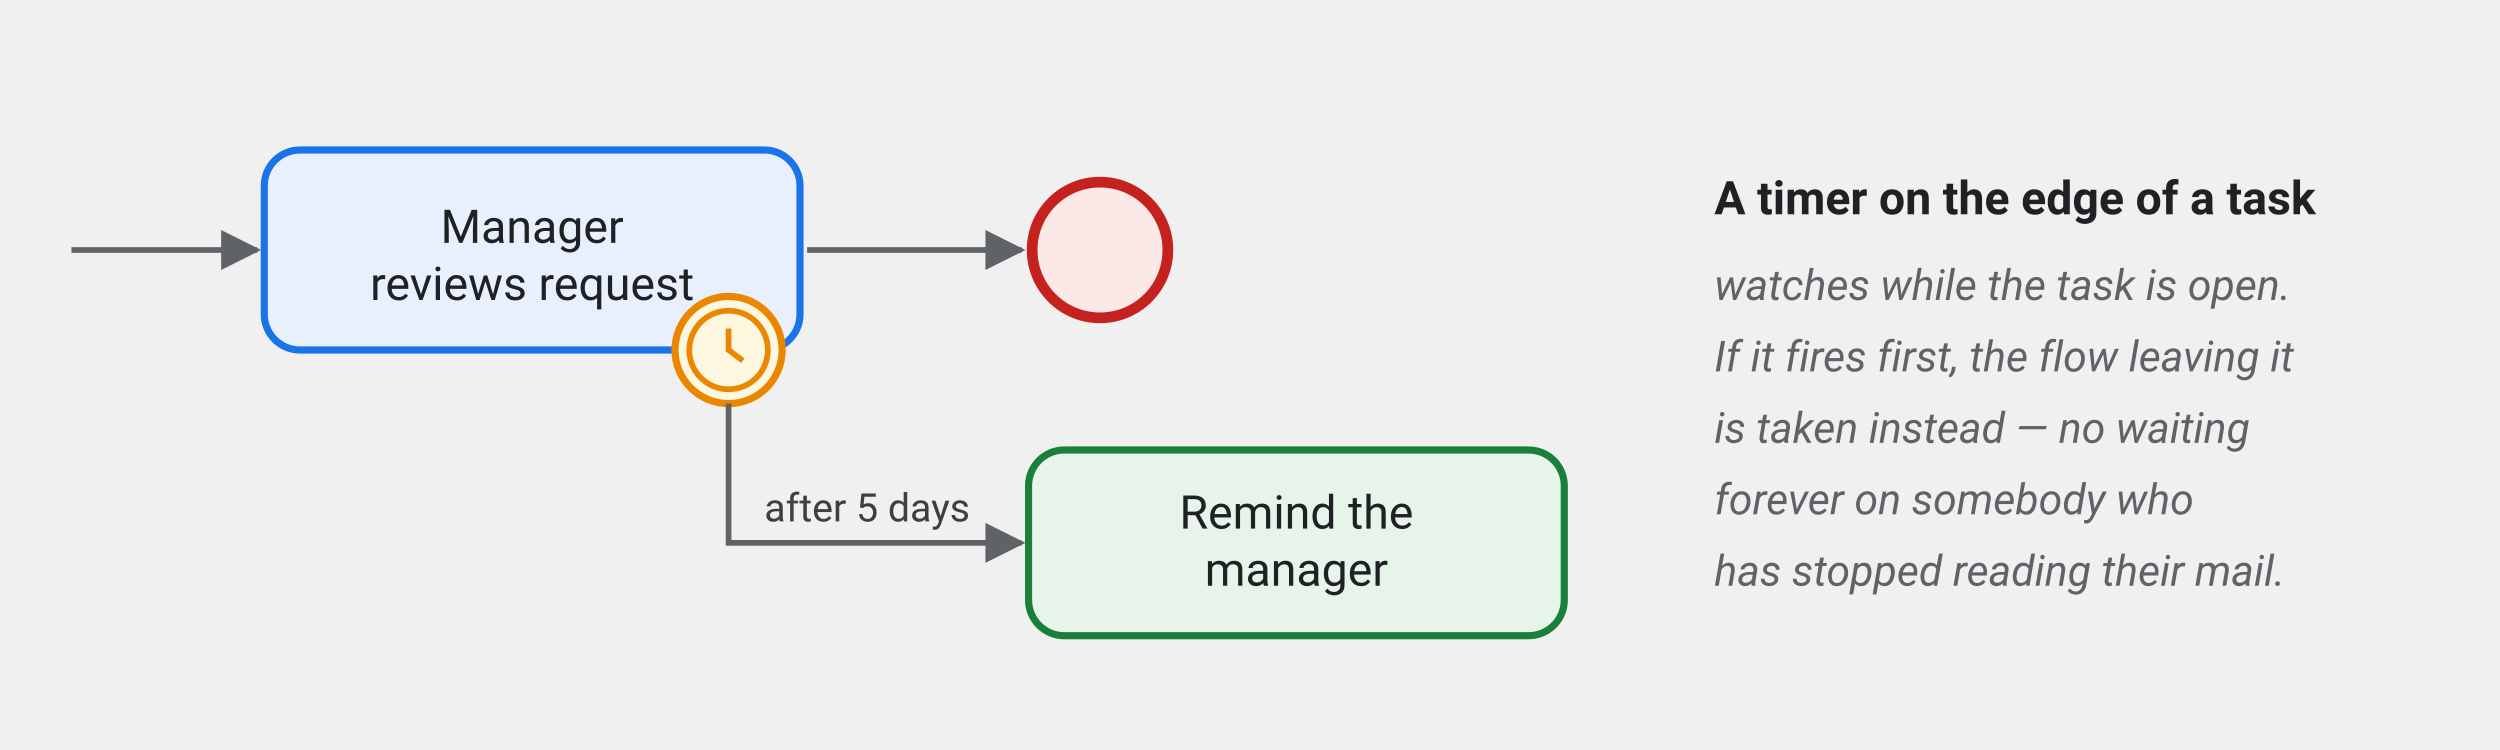
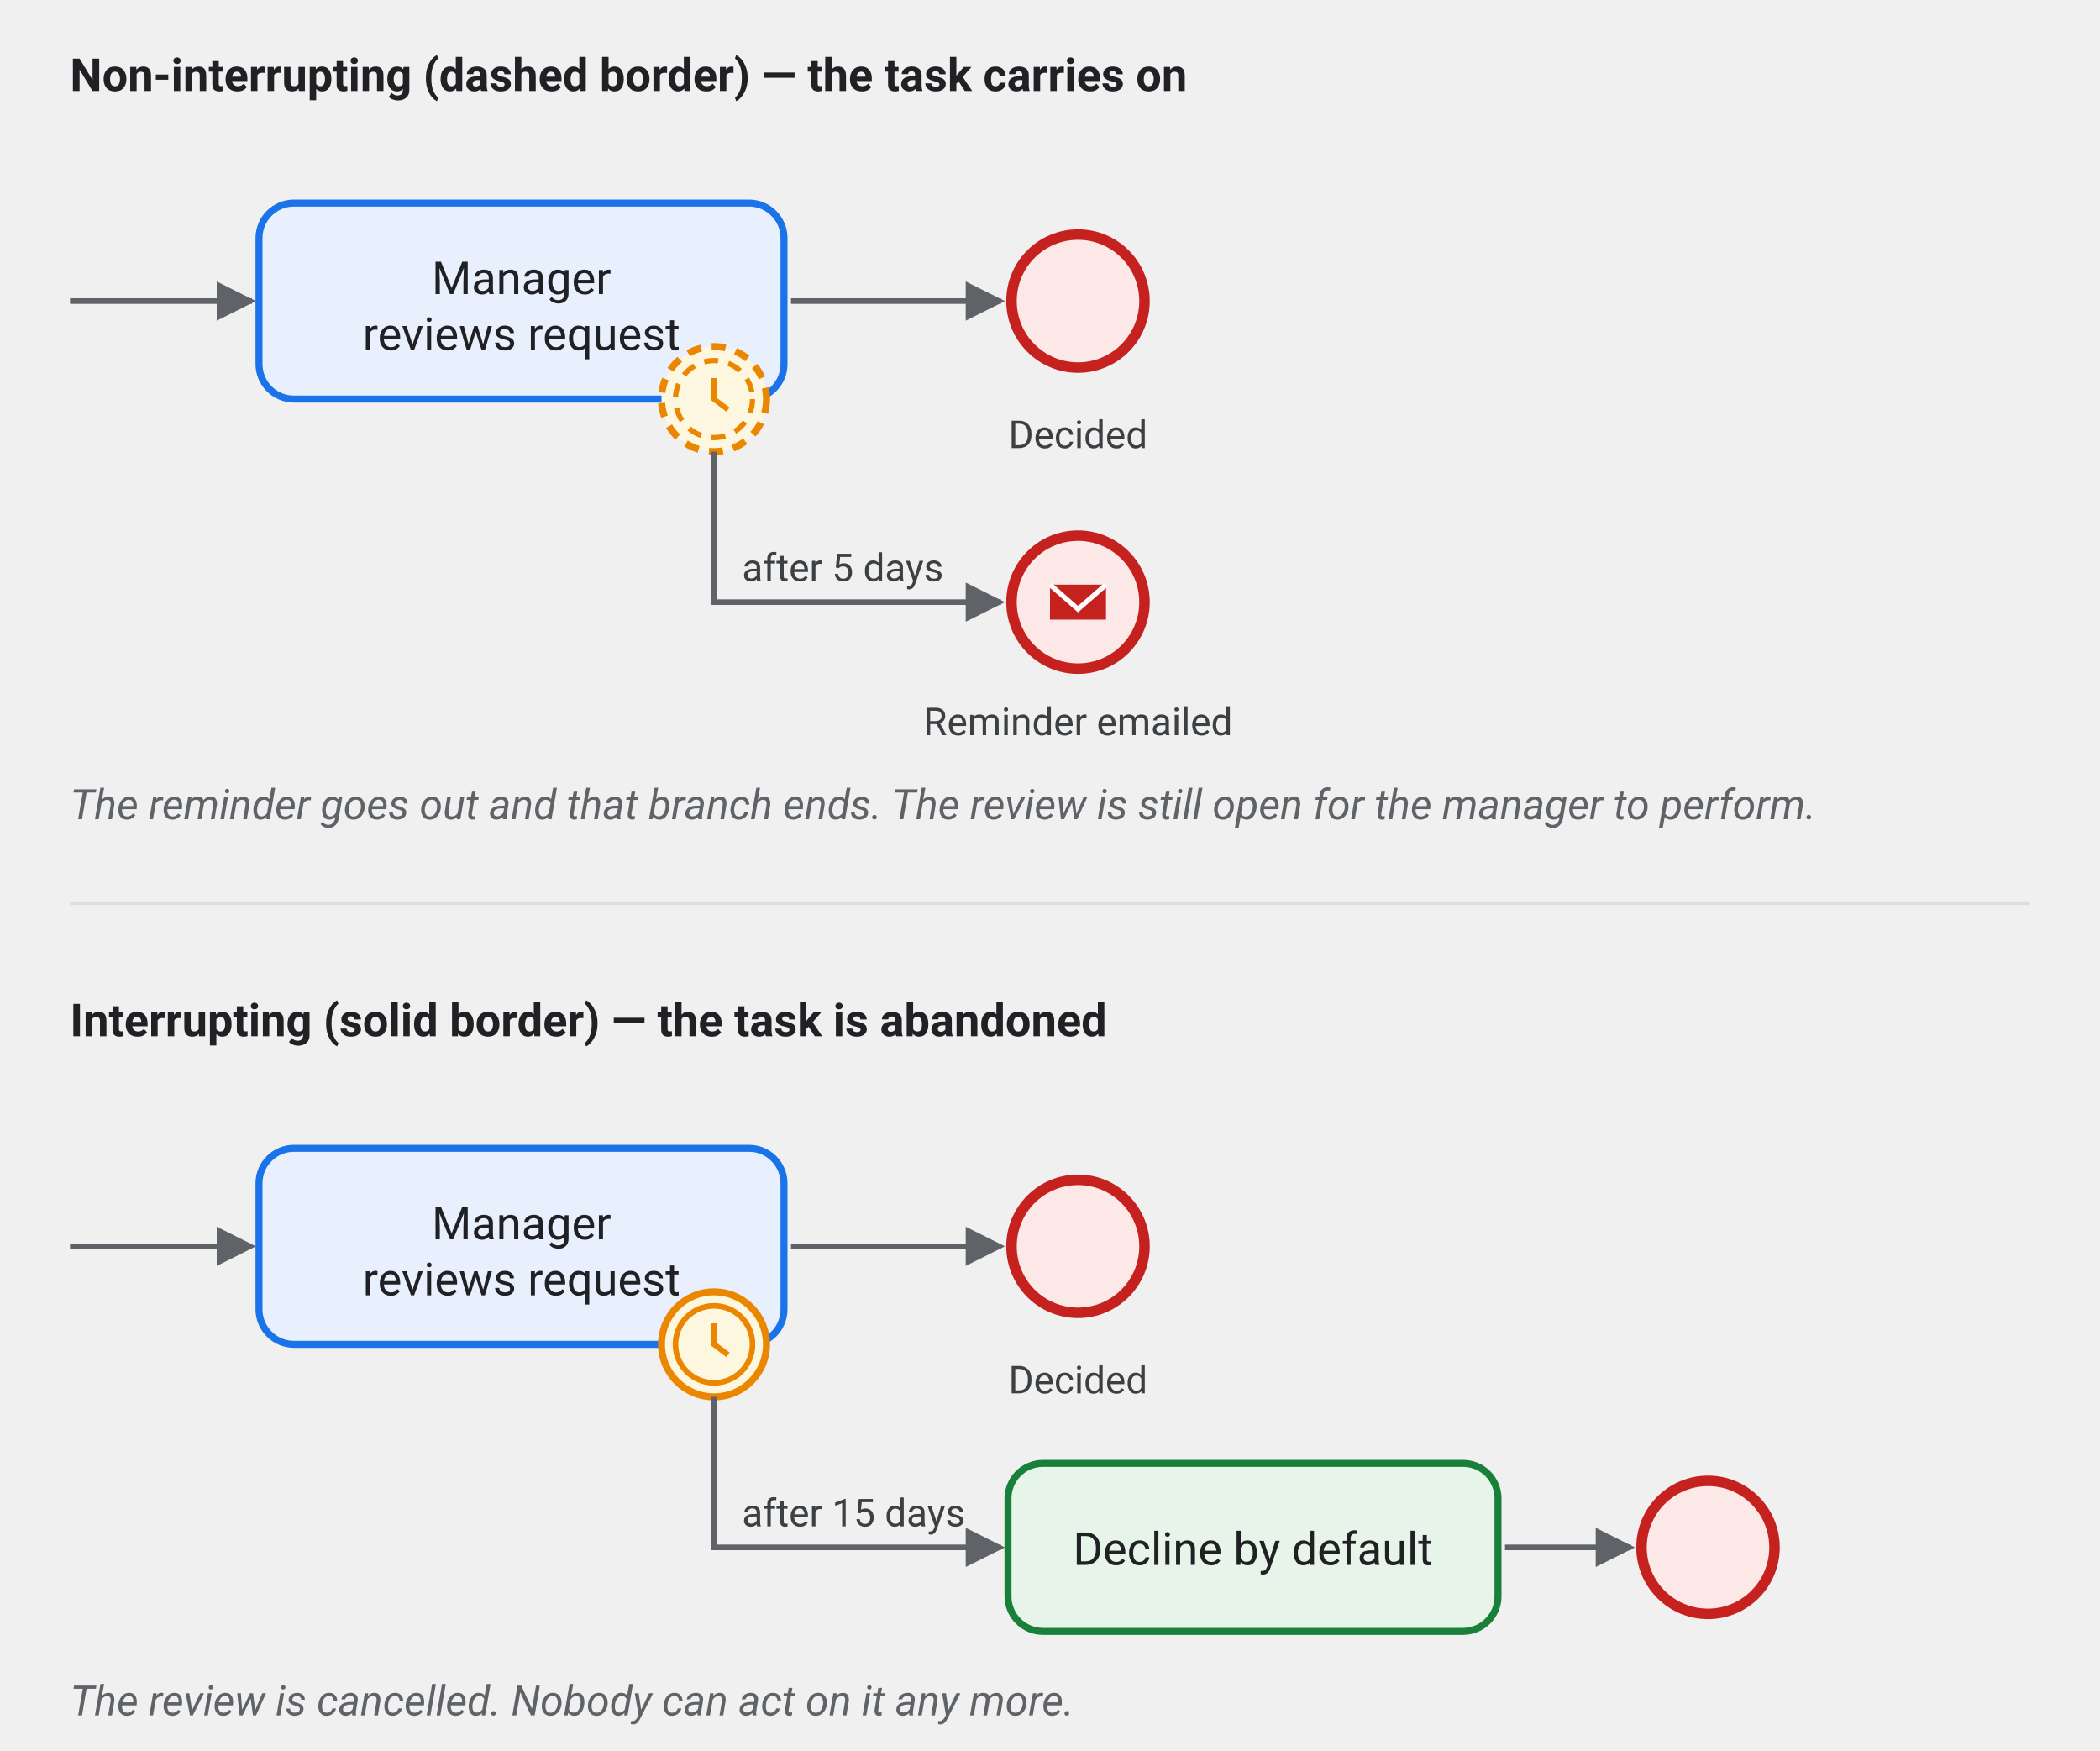
- <svg xmlns="http://www.w3.org/2000/svg" viewBox="0 0 700 210" width="700" height="210" role="img">
+ <svg xmlns="http://www.w3.org/2000/svg" viewBox="0 0 600 500" width="600" height="500" role="img">
  <style>
    .lbl { font: 13px -apple-system, "Segoe UI", Roboto, sans-serif; fill: #202124; }
    .lbl-sm { font: 11px -apple-system, "Segoe UI", Roboto, sans-serif; fill: #3c4043; }
    .lbl-b { font: 600 13px -apple-system, "Segoe UI", Roboto, sans-serif; fill: #202124; }
    .cap { font: italic 12px -apple-system, "Segoe UI", Roboto, sans-serif; fill: #5f6368; }
    .task { fill: #e8f0fe; stroke: #1a73e8; stroke-width: 2; }
    .svc  { fill: #e6f4ea; stroke: #188038; stroke-width: 2; }
    .gw   { fill: #fef7e0; stroke: #ea8600; stroke-width: 2; }
    .ev-s { fill: #e6f4ea; stroke: #188038; stroke-width: 2; }
    .ev-e { fill: #fce8e6; stroke: #c5221f; stroke-width: 3; }
    .ev-i { fill: #fef7e0; stroke: #ea8600; stroke-width: 2; }
    .flow { stroke: #5f6368; stroke-width: 1.6; fill: none; marker-end: url(#a); }
    .tok  { fill: #d93025; stroke: #fff; stroke-width: 2; }
  </style>
  <defs>
    <marker id="a" viewBox="0 0 10 10" refX="9" refY="5" markerWidth="7" markerHeight="7" orient="auto-start-reverse">
      <path d="M 0 0 L 10 5 L 0 10 z" fill="#5f6368" />
    </marker>
  </defs>
-   <line x1="20" y1="70" x2="72" y2="70" class="flow" />
-   <rect x="74" y="42" width="150" height="56" rx="10" class="task" />
-   <text x="149" y="68" class="lbl" text-anchor="middle">Manager</text>
-   <text x="149" y="84" class="lbl" text-anchor="middle">reviews request</text>
-   <circle cx="204" cy="98" r="15" class="ev-i" />
-   <circle cx="204" cy="98" r="11" fill="none" stroke="#ea8600" stroke-width="1.6" />
-   <path d="M 204 92 L 204 98 L 208 101" stroke="#ea8600" stroke-width="1.6" fill="none" />
-   <line x1="226" y1="70" x2="286" y2="70" class="flow" />
-   <circle cx="308" cy="70" r="19" class="ev-e" />
-   <path d="M 204 113 L 204 152 L 286 152" class="flow" />
-   <text x="214" y="146" class="lbl-sm">after 5 days</text>
-   <rect x="288" y="126" width="150" height="52" rx="10" class="svc" />
-   <text x="363" y="148" class="lbl" text-anchor="middle">Remind the</text>
-   <text x="363" y="164" class="lbl" text-anchor="middle">manager</text>
-   <text x="480" y="60" class="lbl-b">A timer on the edge of a task</text>
-   <text x="480" y="84" class="cap">watches while the task is open.</text>
-   <text x="480" y="104" class="cap">If it fires first, the flow leaving it</text>
-   <text x="480" y="124" class="cap">is taken instead — no waiting</text>
-   <text x="480" y="144" class="cap">forever on somebody who</text>
-   <text x="480" y="164" class="cap">has stopped reading their mail.</text>
+   <text x="20" y="26" class="lbl-b">Non-interrupting (dashed border) — the task carries on</text>
+   <line x1="20" y1="86" x2="72" y2="86" class="flow" />
+   <rect x="74" y="58" width="150" height="56" rx="10" class="task" />
+   <text x="149" y="84" class="lbl" text-anchor="middle">Manager</text>
+   <text x="149" y="100" class="lbl" text-anchor="middle">reviews request</text>
+   <circle cx="204" cy="114" r="15" class="ev-i" stroke-dasharray="4 3" />
+   <circle cx="204" cy="114" r="11" fill="none" stroke="#ea8600" stroke-width="1.5" stroke-dasharray="4 3" />
+   <path d="M 204 108 L 204 114 L 208 117" stroke="#ea8600" stroke-width="1.5" fill="none" />
+   <line x1="226" y1="86" x2="286" y2="86" class="flow" />
+   <circle cx="308" cy="86" r="19" class="ev-e" />
+   <text x="308" y="128" class="lbl-sm" text-anchor="middle">Decided</text>
+   <path d="M 204 129 L 204 172 L 286 172" class="flow" />
+   <text x="212" y="166" class="lbl-sm">after 5 days</text>
+   <circle cx="308" cy="172" r="19" class="ev-e" />
+   <rect x="300" y="167" width="16" height="10" fill="#c5221f" />
+   <path d="M 300 167 L 308 174 L 316 167" fill="none" stroke="#fff" stroke-width="1.4" />
+   <text x="308" y="210" class="lbl-sm" text-anchor="middle">Reminder emailed</text>
+   <text x="20" y="234" class="cap">The reminder goes out and that branch ends. The review is still open for the manager to perform.</text>
+   <line x1="20" y1="258" x2="580" y2="258" stroke="#dadce0" stroke-width="1" />
+   <text x="20" y="296" class="lbl-b">Interrupting (solid border) — the task is abandoned</text>
+   <line x1="20" y1="356" x2="72" y2="356" class="flow" />
+   <rect x="74" y="328" width="150" height="56" rx="10" class="task" />
+   <text x="149" y="354" class="lbl" text-anchor="middle">Manager</text>
+   <text x="149" y="370" class="lbl" text-anchor="middle">reviews request</text>
+   <circle cx="204" cy="384" r="15" class="ev-i" />
+   <circle cx="204" cy="384" r="11" fill="none" stroke="#ea8600" stroke-width="1.6" />
+   <path d="M 204 378 L 204 384 L 208 387" stroke="#ea8600" stroke-width="1.6" fill="none" />
+   <line x1="226" y1="356" x2="286" y2="356" class="flow" />
+   <circle cx="308" cy="356" r="19" class="ev-e" />
+   <text x="308" y="398" class="lbl-sm" text-anchor="middle">Decided</text>
+   <path d="M 204 399 L 204 442 L 286 442" class="flow" />
+   <text x="212" y="436" class="lbl-sm">after 15 days</text>
+   <rect x="288" y="418" width="140" height="48" rx="10" class="svc" />
+   <text x="358" y="447" class="lbl" text-anchor="middle">Decline by default</text>
+   <line x1="430" y1="442" x2="466" y2="442" class="flow" />
+   <circle cx="488" cy="442" r="19" class="ev-e" />
+   <text x="20" y="490" class="cap">The review is cancelled. Nobody can act on it any more.</text>
</svg>
